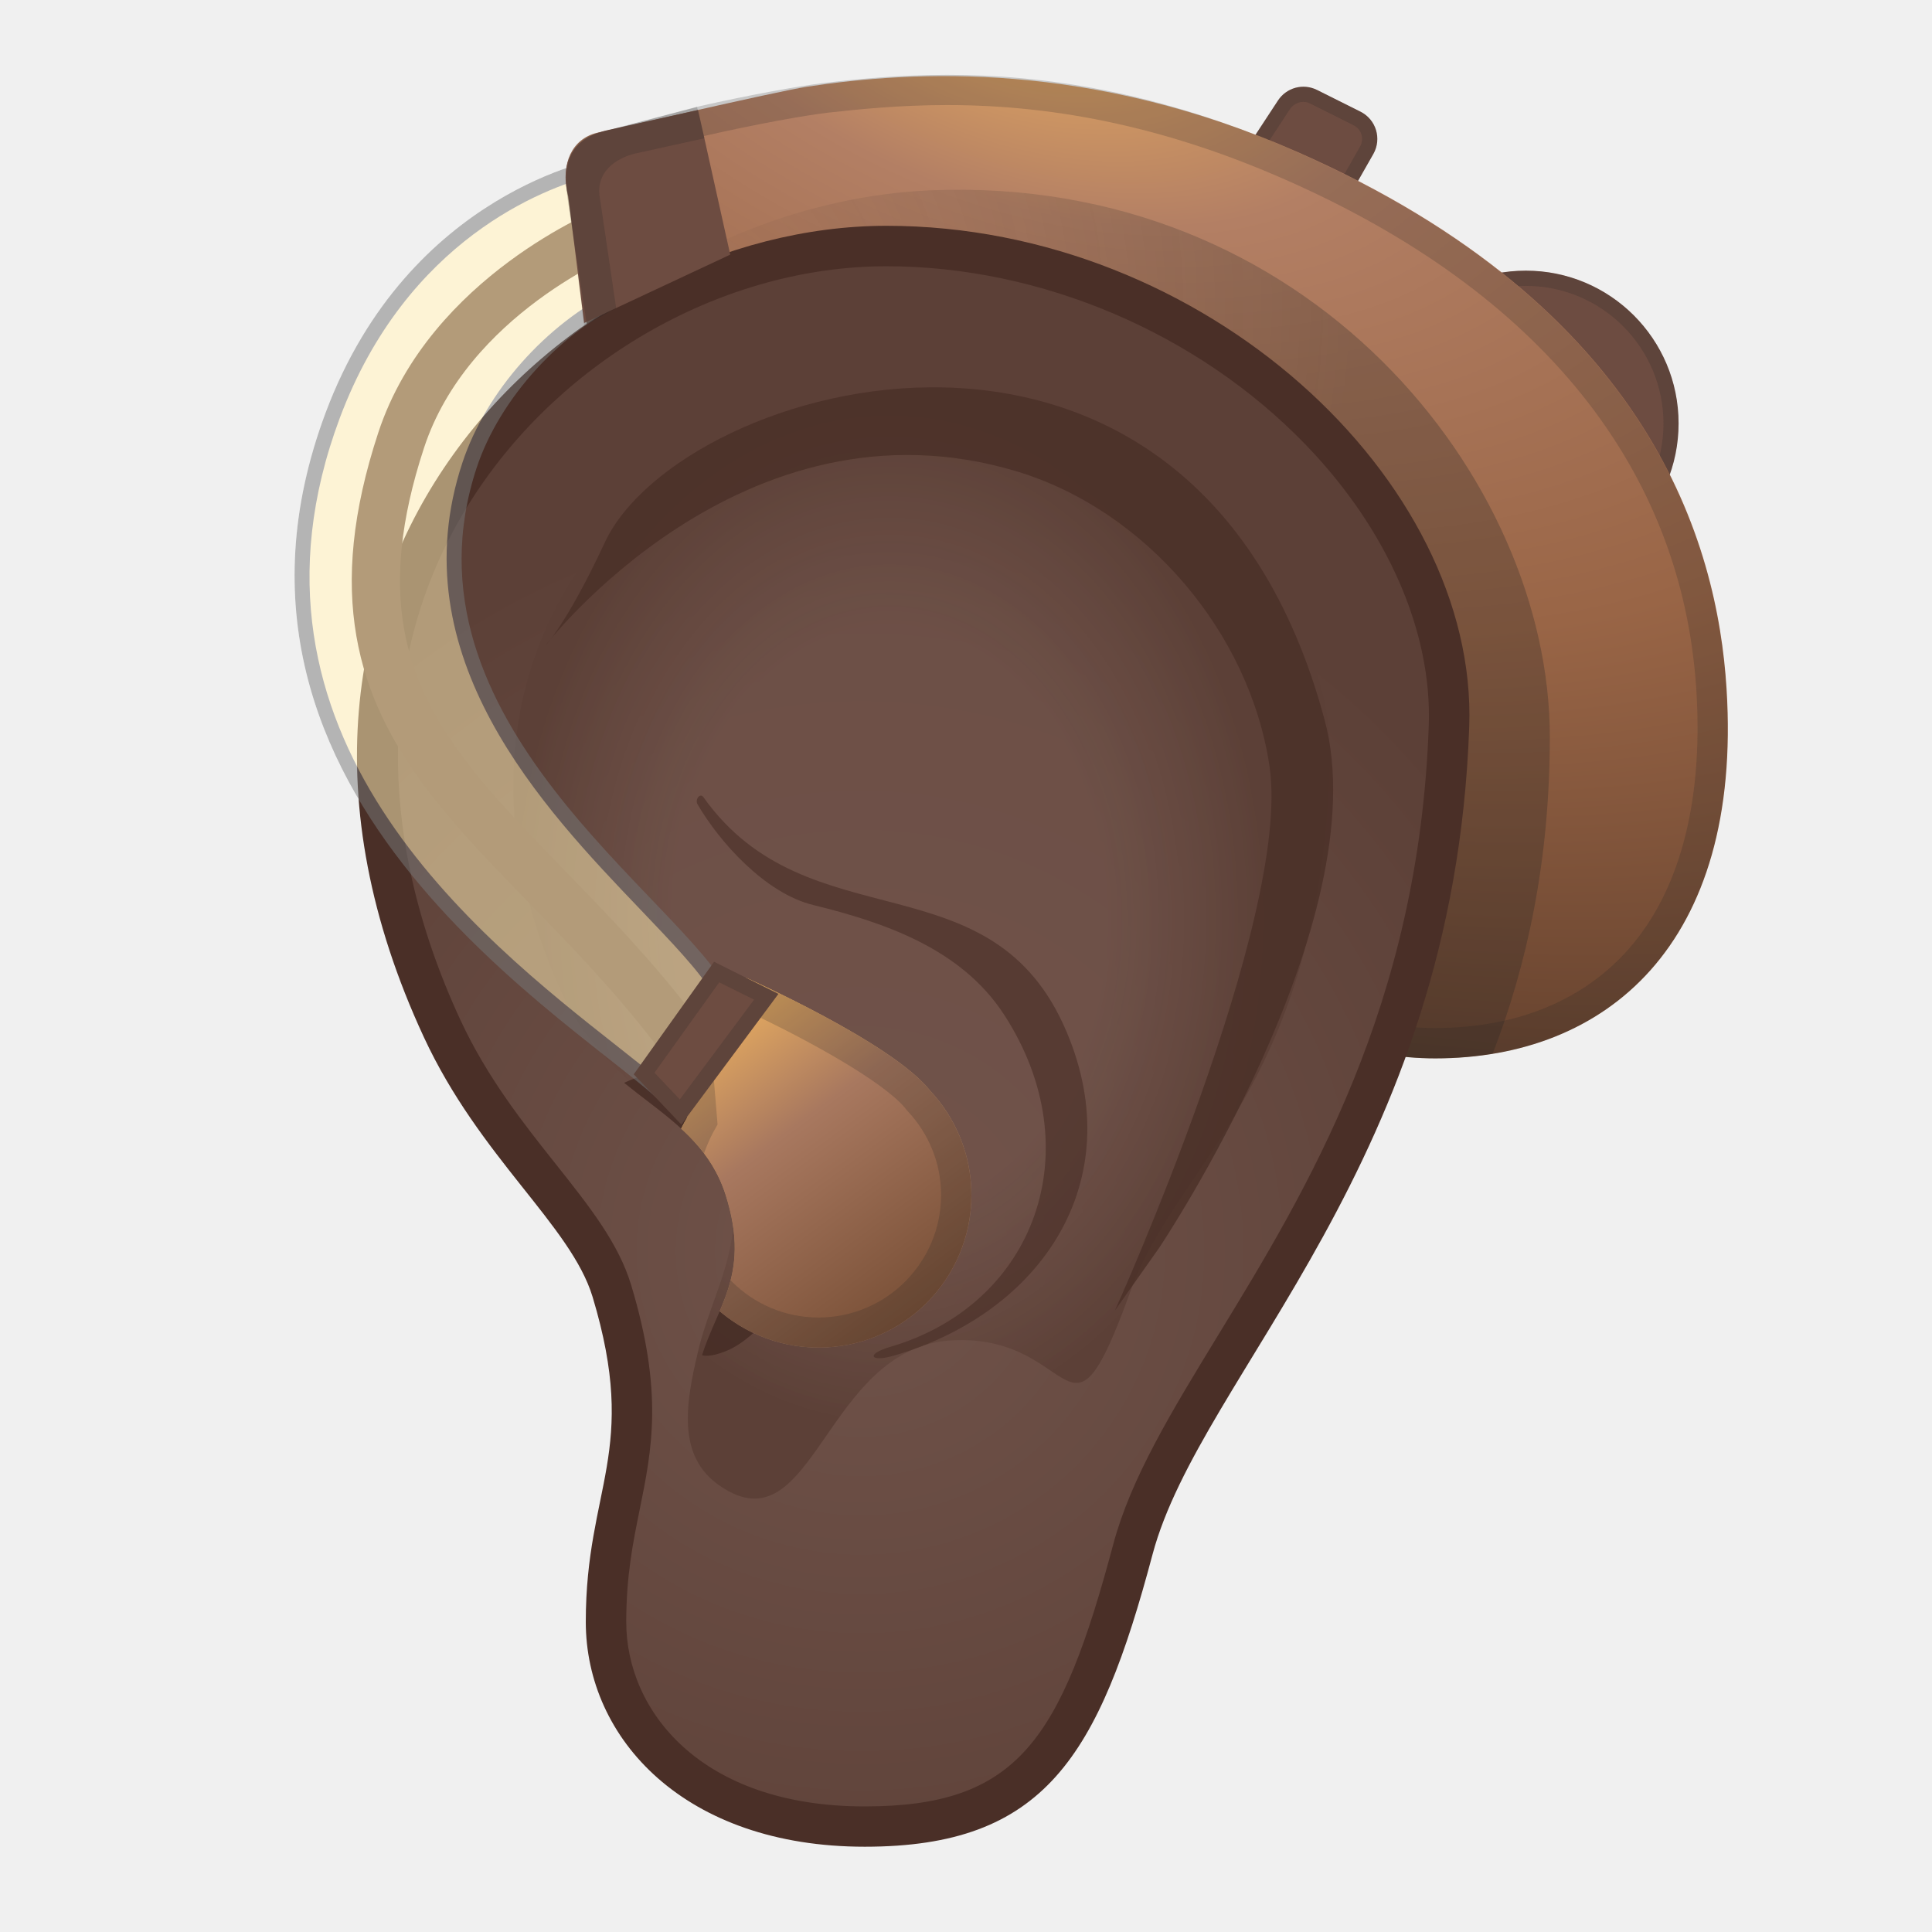
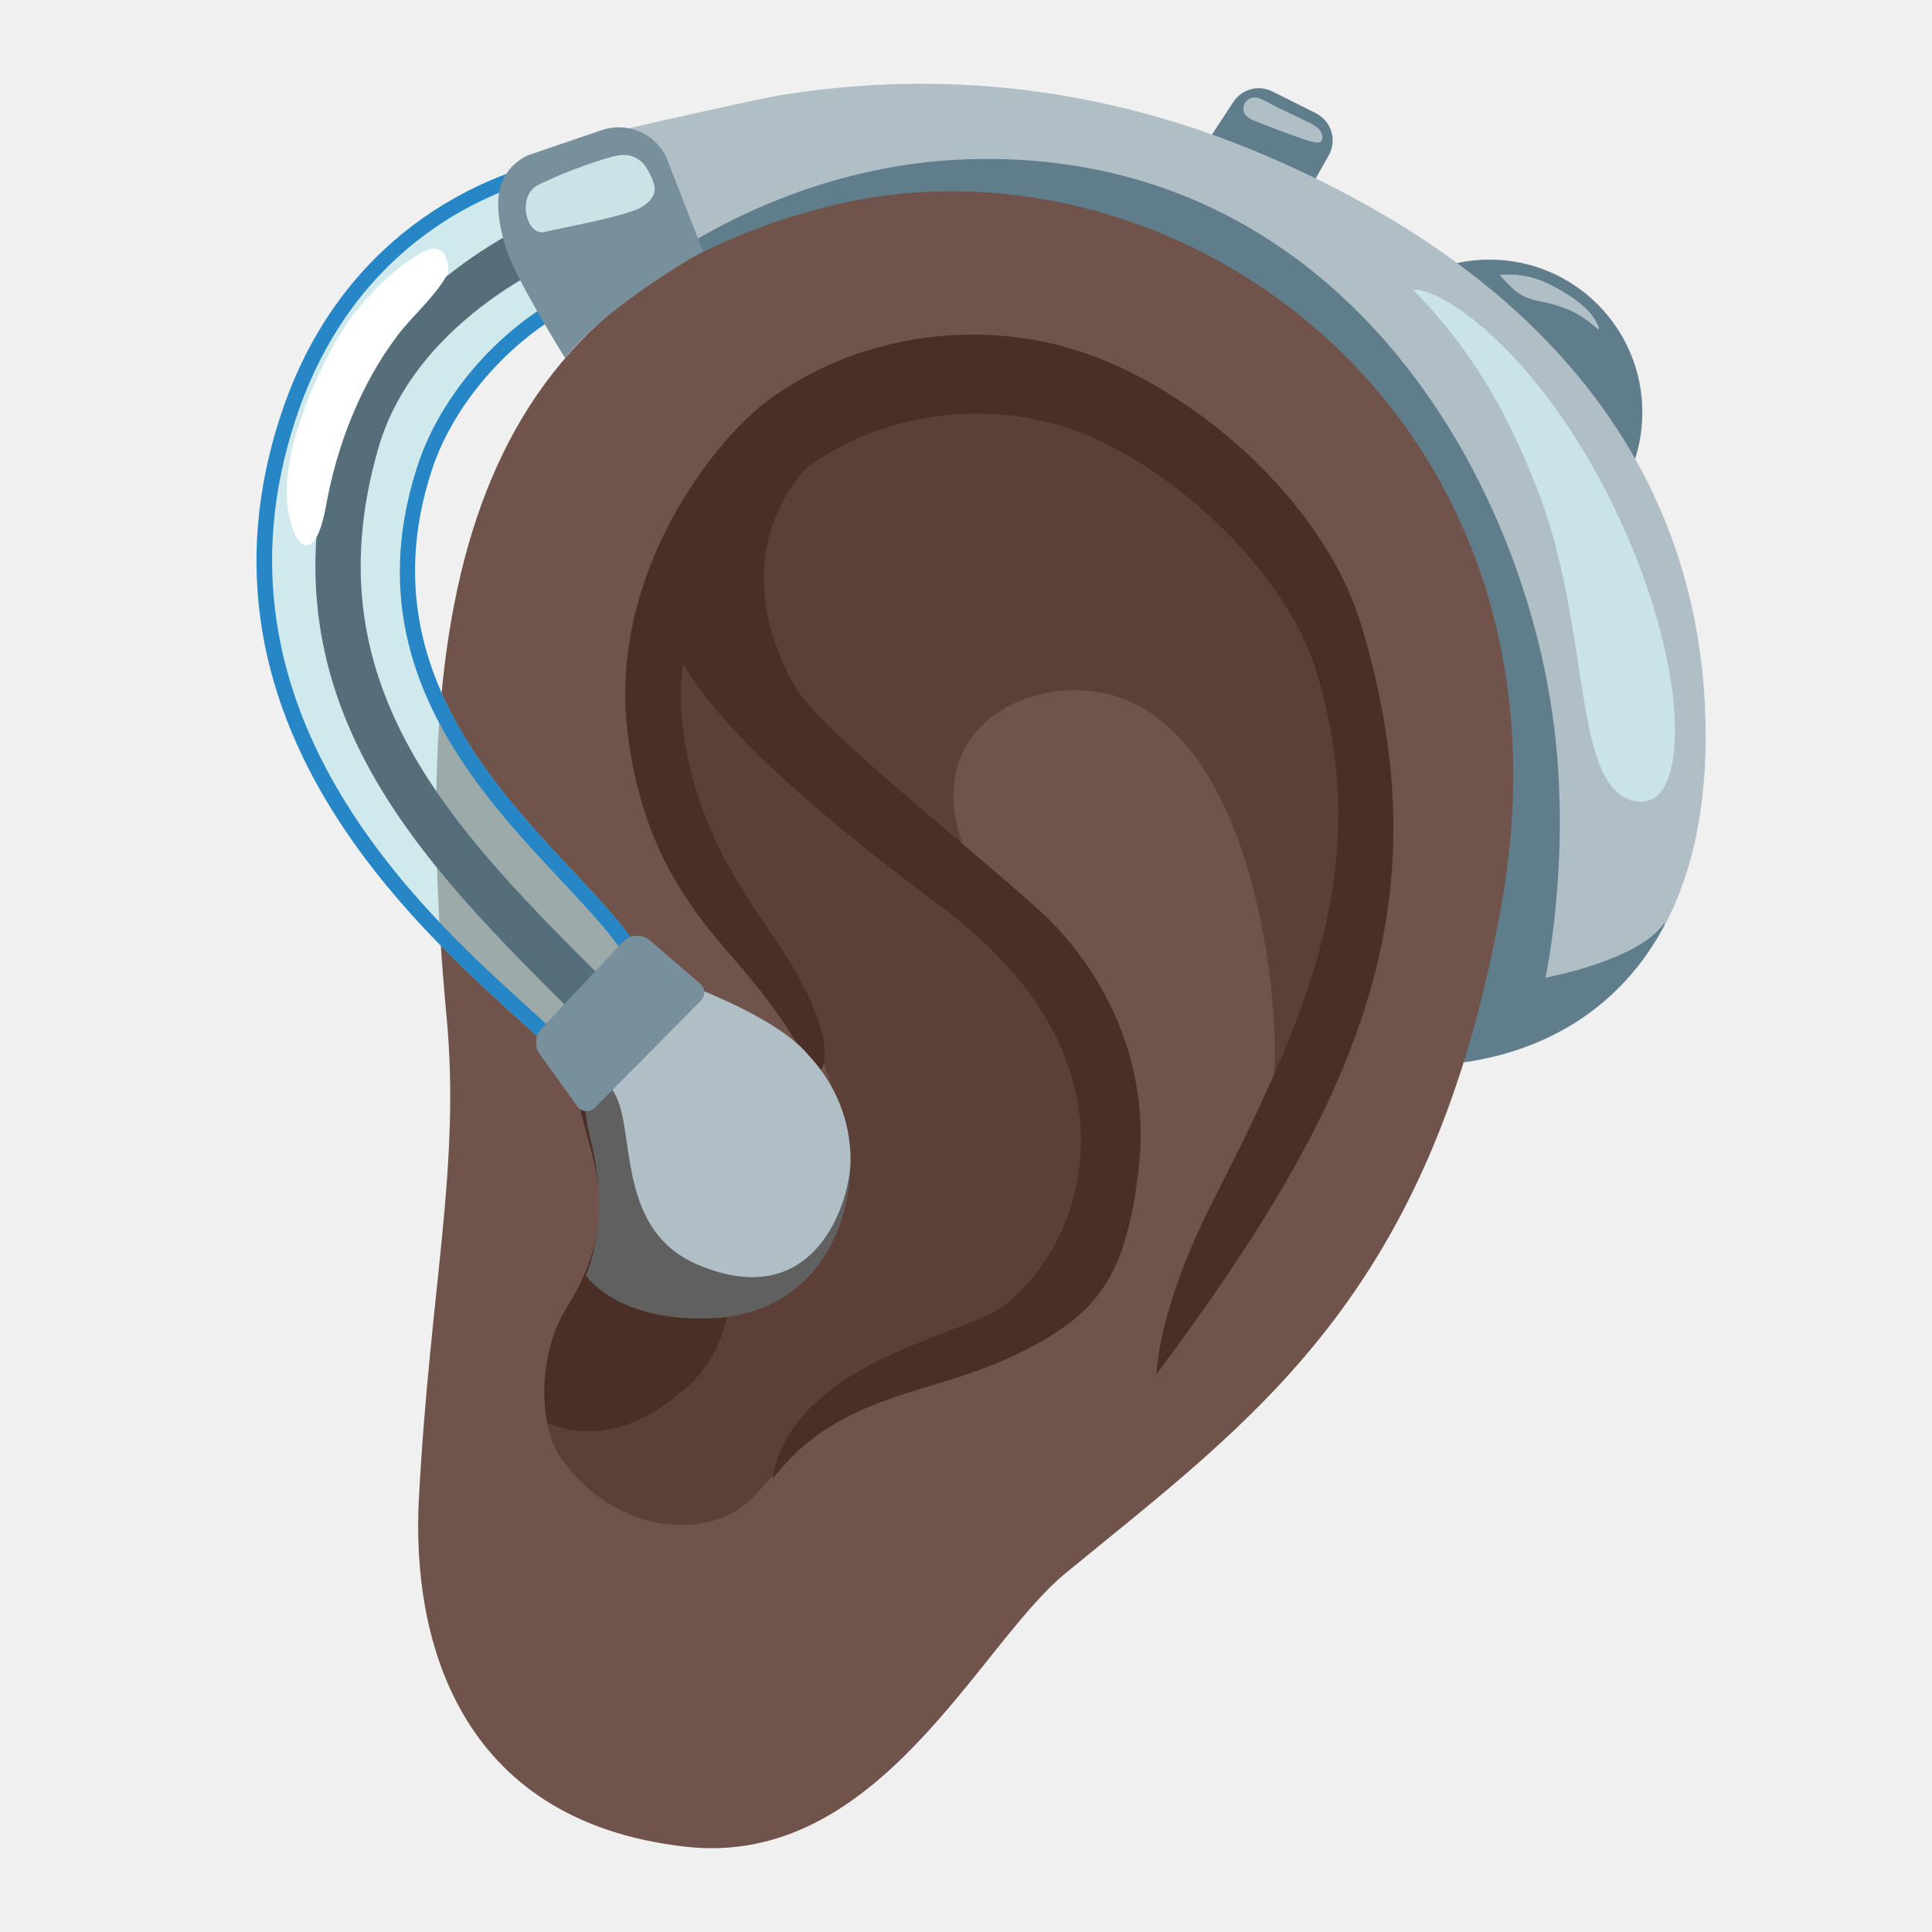
- <svg xmlns="http://www.w3.org/2000/svg" xmlns:xlink="http://www.w3.org/1999/xlink" enable-background="new 0 0 128 128" viewBox="0 0 128 128">
-   <path d="m44.12 73.31c-5.32-5.33-32.14-20.31-22.55-45.96 5.51-14.74 18.29-16.87 18.29-16.87l2.07 9.3c-4.75 2.03-8.85 6.68-10.34 11.17-5.57 16.79 13.59 28.51 16.79 34.9l-4.26 7.46z" fill="#fff" />
-   <g opacity=".54">
-     <path d="m44.12 73.31c-5.32-5.33-32.14-20.31-22.55-45.96 5.51-14.74 18.29-16.87 18.29-16.87l2.07 9.3c-4.75 2.03-8.85 6.68-10.34 11.17-5.57 16.79 13.59 28.51 16.79 34.9l-4.26 7.46z" fill="#fff" />
+ <svg xmlns="http://www.w3.org/2000/svg" version="1.1" id="emoji_x5F_u1f9bb" x="0px" y="0px" viewBox="0 0 128 128" style="enable-background:new 0 0 128 128;" xml:space="preserve">
+   <circle style="fill:#607D8B;" cx="98.69" cy="27.32" r="10.12" />
+   <path style="fill:#607D8B;" d="M79.23,17.11L79.23,17.11c-2.04-1.18-1.67-3.78-0.49-5.82l2.97-4.53c0.56-0.86,1.67-1.16,2.59-0.7  l2.88,1.44c1.03,0.52,1.42,1.79,0.85,2.8l-2.98,5.25C83.88,17.59,81.27,18.29,79.23,17.11z" />
+   <path style="fill:#B0BEC5;" d="M84.47,10.57c-13.71-6.03-25.35-5.4-32.5-4.31c-1.96,0.3-13.58,2.99-13.58,2.99  c-1.8,0.27-2.59,1.82-2.33,3.61l1.4,9.51c0.27,1.8,1.5,2.94,3.29,2.68l3.96-0.59l-0.02,5.88l29.27,25.1  c2.29,8.73,10.22,15.19,19.67,15.19c11.24,0,20.36-7.45,19.29-24.49C112.32,36.51,107.9,20.88,84.47,10.57z" />
+   <path style="fill:#607D8B;" d="M102.39,64.77c0,0,1.59-7.23,0.66-15.88C101.23,31.92,88.77,9.5,63.69,10.57  c-8.02,0.34-16.46,3.61-23.13,9.21c0.29,1.77,36.93,33.09,36.93,33.09c1.1,4.2,13.91,17.74,16.13,17.74  c7.04,0,13.25-2.92,16.64-9.29c0-0.05,0-0.1,0-0.16C108.54,63.66,102.39,64.77,102.39,64.77z" />
+   <path style="fill:#C9E3E6;" d="M106.99,52.33c-2.63-2.6-1.94-11.9-5.24-20.18c-2.06-5.17-4.27-8.97-8.14-12.97  c2.1-0.07,8.14,4.24,12.88,13.53s5.49,17.94,3.33,19.99c-0.72,0.68-1.97,0.46-2.69-0.22C107.08,52.43,107.04,52.38,106.99,52.33z" />
+   <path style="fill:#70534A;" d="M54.58,13.75c23.03-6,50.65,13.56,44.91,46.11c-4.6,26.05-16.46,34.14-28.93,44.4  c-5.77,4.75-12.36,19.53-25.13,18.09c-15.34-1.72-18.14-14.15-17.68-22.98c0.73-13.96,2.77-22.02,1.84-31.97  C27.02,39.84,30.85,19.93,54.58,13.75z" />
+   <path style="fill:#5C4037;" d="M72.91,79.73c-2.11,8.54-8,9.09-13.67,11.86c-4.38,2.14-5.93,3.84-9.21,7.47  c-2.85,3.15-9.36,2.71-12.95-2.59c-1.23-1.81-1.64-6.45,0.5-9.87c4.72-7.56,0.07-11.61,0.81-15.41c0.8-4.06,4.74-4.36,7.26-2.82  c5.28,3.22,8.46,11.5,9.28,9.54c4.38-10.53-17.06-22.91-9.37-40.88c5.11-11.93,16.12-15.37,27.62-10.12  C84.5,32.08,92.61,42.93,91.69,55.9c-0.44,6.17-3.17,12.16-7.55,16.53c0.94-0.94,0.35-21.3-9.04-25.84  c-4.19-2.02-10.21-0.42-11.61,4.02c-0.87,2.77,0.17,5.81,1.73,8.26c1.56,2.45,3.63,4.55,5.13,7.05  C73.11,70.5,73.97,75.46,72.91,79.73z" />
+   <path style="fill:#4A2F27;" d="M39.07,69.4c-0.31,0.49-0.55,1.08-0.69,1.79c-0.74,3.79,3.9,7.84-0.81,15.41  c-1.52,2.44-1.74,5.48-1.31,7.69c2.34,0.91,5.57,0.98,9.37-2.49c2.42-2.2,3.19-5.81,2.68-8.96C46.99,74.76,42.99,74.22,39.07,69.4z" />
+   <path style="fill:#4A2F27;" d="M76.63,91.03C90.06,73.02,95.78,59.99,90.18,41.4c-2.47-8.22-11.2-15.8-18.89-18.2  c-6.9-2.16-14.72-0.88-20.41,3.33c-3.56,2.63-10.52,11.43-9.32,21.84c0.96,8.39,4.76,12.49,7.43,15.59  c4.16,4.81,4.72,7.29,5.07,7.24c0.44-0.07,1.81-2.04-2.28-8.33c-2.07-3.18-5.74-7.69-6.57-14.91c-0.16-1.41-0.12-2.73,0.05-4  c1.91,3.46,7.14,8.72,17,16.03c15.48,11.47,8.31,25.03,2.86,27.29c-3.96,1.64-8.06,2.78-11.25,5.81c-1.37,1.3-2.43,3-2.67,4.87  c4.53-5.83,10.52-5.41,16.42-8.36c5.06-2.53,7-4.94,7.83-12.24c0.67-5.89-1.42-11.56-5.42-15.9c-2.69-2.91-15.29-12.59-17.25-15.82  c-2.34-3.86-3.62-9.78,0.58-14.59c4.77-3.53,11.33-4.59,17.13-2.78c6.52,2.04,14.61,9.24,16.74,16.28  c3.88,12.89-0.66,22.83-6.89,35.06C76.66,86.86,76.63,91.03,76.63,91.03z" />
+   <path style="fill:#606060;" d="M53.58,69.93c-2.54-3.16-11.2-5.83-11.2-5.83c-0.52,0.65-3.27,4.38-3.52,6.1  c-0.25,1.73-0.19,3.53,0.24,5.2c1.45,5.56-0.29,9.09-0.29,9.09s2.12,3.25,8.72,2.82c5.57-0.37,8.82-4.84,8.82-10.43  C56.36,74.2,55.3,71.76,53.58,69.93z" />
+   <path style="fill:#B0BEC5;" d="M53.58,69.93c-2.54-3.16-11.2-5.83-11.2-5.83c-0.52,0.65-1.04,1.3-1.56,1.94  c-0.92,1.14-2.34,2.24-1.73,3.86c0.32,0.84,0.88,1.56,1.44,2.26c1.73,2.19,0.02,9.21,5.68,11.62c7.89,3.36,10.14-4.32,10.14-6.91  C56.36,74.2,55.3,71.76,53.58,69.93z" />
+   <g style="opacity:0.6;">
+     <path style="fill:#B9E4EA;" d="M36.66,69.68c-5.32-5.32-25.47-19.76-18.04-42.23c4.94-14.94,18.29-16.87,18.29-16.87l2.07,9.3   c-4.75,2.03-8.85,6.68-10.34,11.17c-5.57,16.79,10.82,26.08,14.02,32.47L36.66,69.68z" />
  </g>
-   <circle cx="101.09" cy="28.05" r="10.12" fill="#6D4C41" />
-   <path d="m82.19 17.01c-2.04-1.18-1.67-3.78-0.49-5.82l2.97-4.53c0.56-0.86 1.67-1.16 2.59-0.7l2.88 1.44c1.03 0.52 1.42 1.79 0.85 2.8l-2.99 5.25c-1.17 2.04-3.78 2.74-5.81 1.56z" fill="#6D4C41" />
-   <g opacity=".2">
-     <path d="m101.09 18.94c5.03 0 9.12 4.09 9.12 9.12s-4.09 9.12-9.12 9.12-9.12-4.09-9.12-9.12 4.09-9.12 9.12-9.12m0-1c-5.59 0-10.12 4.53-10.12 10.12s4.53 10.12 10.12 10.12 10.12-4.53 10.12-10.12-4.54-10.12-10.12-10.12z" fill="#212121" />
+   <path style="fill:none;stroke:#546E7A;stroke-width:3;stroke-miterlimit:10;" d="M37.44,15.38c0,0-11,4.15-13.81,13.88  c-5.02,17.36,6.2,27.64,16.93,38.31" />
+   <g>
+     <path style="fill:#2686C6;" d="M36.15,11.76l1.68,7.56c-4.56,2.23-8.57,6.73-10.13,11.43c-4.28,12.9,3.72,21.44,9.56,27.67   c1.75,1.87,3.29,3.51,4.17,4.94l-4.78,4.91c-0.49-0.46-1.06-0.98-1.68-1.54c-7.06-6.4-21.75-19.71-15.38-38.96   C23.57,15.67,33.13,12.48,36.15,11.76 M36.91,10.58c0,0-13.35,1.93-18.29,16.87c-7.43,22.47,12.71,36.9,18.04,42.23l6-6.16   c-3.19-6.39-19.59-15.67-14.02-32.47c1.49-4.49,5.59-9.14,10.34-11.17L36.91,10.58L36.91,10.58z" />
  </g>
-   <g opacity=".2">
-     <path d="m86.35 6.75c0.16 0 0.31 0.04 0.45 0.11l2.88 1.44c0.25 0.13 0.44 0.34 0.52 0.61s0.05 0.55-0.09 0.8l-2.98 5.24c-0.58 1.01-1.66 1.63-2.83 1.63-0.57 0-1.13-0.15-1.63-0.44-0.63-0.36-0.94-0.93-0.95-1.74-0.01-0.79 0.28-1.77 0.81-2.69l2.95-4.51c0.21-0.28 0.53-0.45 0.87-0.45m0-1c-0.66 0-1.3 0.33-1.69 0.91l-2.97 4.53c-1.18 2.04-1.54 4.64 0.49 5.82 0.67 0.39 1.4 0.57 2.13 0.57 1.47 0 2.9-0.76 3.69-2.13l2.98-5.25c0.57-1.01 0.18-2.28-0.85-2.8l-2.88-1.44c-0.29-0.14-0.6-0.21-0.9-0.21z" fill="#212121" />
-   </g>
-   <radialGradient id="h" cx="66.187" cy="-2.505" r="117.44" gradientTransform="matrix(.9174 .398 -.2224 .5127 4.9115 -27.565)" gradientUnits="userSpaceOnUse">
-     <stop stop-color="#EDB161" offset="0" />
-     <stop stop-color="#B37F64" offset=".231" />
-     <stop stop-color="#996546" offset=".584" />
-     <stop stop-color="#613F2C" offset="1" />
-   </radialGradient>
-   <path d="m85.94 10.06c-13.71-6.03-25.35-5.4-32.5-4.31-1.96 0.3-13.58 2.99-13.58 2.99-1.8 0.27-2.59 1.82-2.33 3.61l1.4 9.51c0.27 1.8 1.5 2.94 3.29 2.68l3.96-0.59-0.02 5.88 29.27 25.1c2.29 8.73 10.22 15.19 19.67 15.19 11.24 0 20.36-7.45 19.29-24.49-0.6-9.63-5.02-25.26-28.45-35.57z" fill="url(#h)" />
-   <g opacity=".27">
-     <radialGradient id="g" cx="45.835" cy="20.047" r="43.829" gradientUnits="userSpaceOnUse">
-       <stop stop-color="#212121" stop-opacity="0" offset=".002" />
-       <stop stop-color="#212121" offset="1" />
-     </radialGradient>
-     <path d="m61.63 12.61c-8.02 0.34-16.46 3.61-23.13 9.21 0.29 1.77 1.95 2.98 3.72 2.71l3.96-0.59-0.02 5.88 29.27 25.1c2.29 8.73 10.22 15.19 19.67 15.19 1.3 0 2.57-0.11 3.8-0.31 2.26-5.87 3.78-12.73 3.78-20.98 0-17.07-15.97-37.27-41.05-36.21z" fill="url(#g)" />
-   </g>
-   <g opacity=".2">
-     <path d="m62.76 6.96c7.51 0 14.83 1.61 22.37 4.93 16.92 7.44 26.34 19.15 27.26 33.86 0.47 7.59-1.19 13.63-4.8 17.47-3.01 3.2-7.33 4.89-12.5 4.89-8.33 0-15.62-5.63-17.73-13.7l-0.16-0.6-0.47-0.41-28.57-24.5 0.02-4.95 0.01-2.33-2.3 0.34-3.96 0.59c-0.03 0-0.06 0.01-0.1 0.01-0.49 0-1.04-0.7-1.15-1.42l-1.17-9.09c-0.06-0.43-0.02-0.81 0.12-1.05 0.07-0.12 0.19-0.24 0.52-0.29l0.11-0.02 0.1-0.03 6.29-1.65c3.35-0.77 6.64-1.36 8.16-1.54 2.05-0.23 4.8-0.51 7.95-0.51m0-2c-3.09 0-5.81 0.26-8.19 0.54-1.64 0.2-5.05 0.81-8.4 1.58l-6.32 1.66c-1.8 0.27-2.59 1.82-2.33 3.61l1.16 9.05c0.25 1.66 1.52 3.17 3.13 3.17 0.13 0 0.26-0.01 0.39-0.03l3.96-0.59-0.02 5.88 29.27 25.1c2.29 8.73 10.22 15.19 19.67 15.19 11.24 0 20.36-7.45 19.29-24.49-0.6-9.62-5.02-25.25-28.45-35.56-9.16-4.05-16.89-5.11-23.16-5.11z" fill="#212121" />
-   </g>
-   <radialGradient id="f" cx="57.074" cy="82.893" r="65.735" gradientUnits="userSpaceOnUse">
-     <stop stop-color="#70534A" offset=".009" />
-     <stop stop-color="#5C4037" offset=".761" />
-   </radialGradient>
-   <path d="m57.29 121.01c-11.77 0-17.14-7.03-17.14-13.56 0-3.19 0.47-5.49 0.92-7.71 0.78-3.82 1.51-7.43-0.53-14.21-0.77-2.54-2.62-4.88-4.77-7.59-2.17-2.73-4.63-5.83-6.47-9.8-5.98-12.88-5.69-25.58 0.81-35.76 6.24-9.77 17.47-16.09 28.62-16.09 10.6 0 21.34 4.57 28.74 12.24 5.73 5.94 8.76 12.89 8.53 19.57-0.67 18.94-8.16 31.22-14.17 41.09-3.03 4.97-5.65 9.26-6.77 13.44-3.45 12.96-6.68 18.38-17.77 18.38z" fill="url(#f)" />
-   <path d="m58.73 17.64c10.24 0 20.63 4.42 27.78 11.83 5.4 5.59 8.37 12.37 8.15 18.59-0.65 18.59-8.04 30.71-13.98 40.44-3.09 5.06-5.75 9.43-6.92 13.8-3.48 13.04-6.35 17.38-16.48 17.38-10.85 0-15.79-6.33-15.79-12.22 0-3.05 0.45-5.28 0.89-7.44 0.81-3.99 1.58-7.76-0.56-14.87-0.84-2.79-2.77-5.22-5-8.03-2.12-2.67-4.53-5.7-6.31-9.53-5.77-12.45-5.51-24.7 0.73-34.48 6-9.4 16.79-15.47 27.49-15.47m0-2.68c-21.12 0-45.17 22.46-30.65 53.75 3.71 8 9.74 12.47 11.18 17.21 3.1 10.28-0.45 12.59-0.45 21.53 0 7.75 6.56 14.9 18.48 14.9s15.5-5.96 19.07-19.37c3.2-12.01 19.97-25.93 20.98-54.83 0.58-16.31-17.48-33.19-38.61-33.19z" fill="#4A2F27" />
-   <radialGradient id="e" cx="58.929" cy="60.833" r="28.89" gradientTransform="matrix(1 0 0 1.345 0 -20.989)" gradientUnits="userSpaceOnUse">
-     <stop stop-color="#70534A" stop-opacity=".8" offset=".498" />
-     <stop stop-color="#5C4037" offset=".868" />
-   </radialGradient>
-   <path d="m88.12 50.59c0.42-12.11-12.84-24.66-28.35-24.66s-33.17 16.69-22.51 39.94c2.73 5.94 9.27 8.67 10.81 12.39 1.54 3.71-0.9 7.43-1.79 11.14-0.91 3.75-1.39 7.1 1.4 9.03 6.26 4.34 6.92-9.2 15.42-9.63 8.35-0.43 7.57 8.42 11.78-3.21 3.13-8.69 12.49-13.52 13.24-35z" fill="url(#e)" />
-   <g opacity=".8">
-     <path d="m46.6 52.81c-0.21-0.3-0.57 0.15-0.39 0.47 1.42 2.45 4.46 5.9 7.67 6.68 4.73 1.16 9.8 2.89 12.64 7.26 5.8 8.92 2.09 19.2-7.56 22.02-1.61 0.47-1.33 1.04 0.28 0.57 9.76-2.85 15.59-11.53 11.45-21.39-4.93-11.78-17.13-5.81-24.09-15.61z" fill="#4A2F27" opacity=".8" />
-   </g>
-   <g opacity=".8">
-     <path d="m36.12 42.79s13.04-17.04 31.24-11.56c8.54 2.57 15.44 10.67 16.75 19.55 1.49 10.06-10.24 36.04-10.24 36.04l2.93-4.15s14.53-21.67 10.96-34.97c-8.66-32.33-42.69-22.5-47.69-11.76-2.51 5.39-3.95 6.85-3.95 6.85z" fill="#4A2F27" />
-   </g>
-   <defs>
-     <path id="d" d="m88.12 51.48c0.42-12.11-12.84-24.66-28.35-24.66s-33.17 16.69-22.51 39.94c2.73 5.94 8.96 6.64 10.81 12.39 1.79 5.6-0.86 7.62-1.75 11.34-0.91 3.75-1.43 6.91 1.36 8.83 6.26 4.34 6.92-9.2 15.42-9.63 8.35-0.43 7.57 8.42 11.78-3.21 3.13-8.68 12.49-13.52 13.24-35z" />
-   </defs>
-   <clipPath id="a">
-     <use xlink:href="#d" />
-   </clipPath>
-   <path d="m51.4 75.05c-1.43-2.32-5.97-5.67-10.5-3.07-2.17 1.24 3.84 15.37 5 17.16 0.23 0.37 0.35 1.1 2.18 0.38 1.61-0.63 3.73-2.78 4.31-5.21 0.7-2.91 0.82-6.34-0.99-9.26z" clip-path="url(#a)" fill="#442A23" opacity=".8" />
-   <g clip-path="url(#a)">
-     <linearGradient id="c" x1="38.006" x2="60.409" y1="57.35" y2="87.469" gradientUnits="userSpaceOnUse">
-       <stop stop-color="#EDB161" offset="0" />
-       <stop stop-color="#D1A263" offset=".344" />
-       <stop stop-color="#8D6E63" offset=".996" />
-     </linearGradient>
-     <path d="m61.59 72.23c-0.01-0.01-0.01-0.01-0.01-0.02-2.54-3.16-12.13-7.42-12.13-7.42l-4.26 5.32 0.32 3.94h0.01c-0.88 1.5-1.4 3.24-1.4 5.11 0 5.59 4.53 10.12 10.12 10.12s10.12-4.53 10.12-10.12c-0.01-2.69-1.06-5.12-2.77-6.93z" fill="url(#c)" />
-     <linearGradient id="b" x1="45.649" x2="60.264" y1="67.606" y2="87.286" gradientUnits="userSpaceOnUse">
-       <stop stop-color="#EDB161" offset="0" />
-       <stop stop-color="#A8785F" offset=".401" />
-       <stop stop-color="#784F36" offset="1" />
-     </linearGradient>
-     <path d="m61.59 72.23c-0.01-0.01-0.01-0.01-0.01-0.02-2.54-3.16-12.13-7.42-12.13-7.42l-4.26 5.32 0.32 3.94h0.01c-0.88 1.5-1.4 3.24-1.4 5.11 0 5.59 4.53 10.12 10.12 10.12s10.12-4.53 10.12-10.12c-0.01-2.69-1.06-5.12-2.77-6.93z" fill="url(#b)" />
-     <g opacity=".2">
-       <path d="m50.03 67.26c3.54 1.68 8.43 4.36 9.93 6.14l0.05 0.07 0.12 0.14c1.43 1.52 2.22 3.49 2.22 5.56 0 4.47-3.64 8.12-8.12 8.12s-8.12-3.64-8.12-8.12c0-2.08 1.12-4.11 1.13-4.13l0.3-0.54-0.05-0.61-0.26-3.14 2.8-3.49m-0.59-2.47-4.26 5.32 0.32 3.94s-1.39 2.45-1.39 5.11c0 5.59 4.53 10.12 10.12 10.12s10.12-4.53 10.12-10.12c0-2.69-1.06-5.12-2.77-6.94-0.01-0.01-0.01-0.01-0.01-0.02-2.54-3.15-12.13-7.41-12.13-7.41z" fill="#212121" />
-     </g>
-   </g>
-   <path d="m40.39 15.28s-10.65 4.26-13.81 13.88c-6.68 20.3 8 25.03 19.13 40.42" fill="none" stroke="#5D4037" stroke-miterlimit="10" stroke-width="3.194" />
-   <g opacity=".54">
-     <path d="m44 72.5c-0.84-0.77-2-1.68-3.41-2.79-9.27-7.3-26.52-20.88-18.55-42.19 4.75-12.7 15.12-15.88 17.44-16.45l1.87 8.42c-4.59 2.11-8.67 6.6-10.23 11.31-4.17 12.57 4.98 22.12 11.66 29.1 2.22 2.32 4.14 4.33 5.03 5.94l-3.81 6.66z" fill="#FCE8B2" />
-     <path d="m39.1 11.68 1.67 7.53c-4.56 2.23-8.57 6.73-10.13 11.43-4.26 12.85 5.39 22.93 11.77 29.6 2.08 2.18 3.91 4.08 4.82 5.6l-3.36 5.88c-0.8-0.69-1.8-1.48-2.97-2.4-9.17-7.22-26.23-20.65-18.39-41.62 4.45-11.89 13.63-15.23 16.59-16.02m0.76-1.2s-12.78 2.13-18.29 16.87c-9.59 25.65 17.23 40.63 22.55 45.96l4.26-7.45c-3.19-6.39-22.36-18.1-16.79-34.9 1.49-4.49 5.59-9.14 10.34-11.17l-2.07-9.31z" fill="#757575" />
-   </g>
-   <polygon points="41.99 71.18 45.14 74.5 51.57 65.85 47.31 63.72" fill="#6D4C41" />
-   <g opacity=".2">
-     <path d="m47.65 65.08 2.31 1.15-4.92 6.61-1.68-1.77 4.29-5.99m-0.34-1.36-5.32 7.45 3.15 3.33 6.43-8.65-4.26-2.13z" fill="#212121" />
-   </g>
-   <path d="m48.38 16.87-9.68 4.53-1.05-8.38c-0.53-1.96 0.06-3.87 2.66-4.41l5.94-1.32 2.13 9.58z" fill="#6D4C41" />
-   <g opacity=".2">
-     <path d="m38.88 21.5-1.27-8.3c-0.21-1.53-0.26-3.88 2.25-4.45l6.32-1.66 0.49 2.07-4.58 1.01s-2.57 0.5-2.38 2.72l1.11 7.52-1.94 1.09z" fill="#212121" />
-   </g>
+   <path style="fill:#78909C;" d="M46.57,16.64c-7.47,4.4-9.12,7.1-9.12,7.1s-3.45-5.52-3.99-7.48s-1.09-4.65,1.48-5.96l4.93-1.68  c1.66-0.57,3.48,0.19,4.26,1.76L46.57,16.64z" />
+   <path style="fill:#FFFFFF;" d="M29.66,18.12c-0.71,1.41-2.32,2.79-3.28,4.05c-2.46,3.21-4.07,7.35-4.78,11.34  c-0.56,3.15-1.57,3.1-2.11,1.75c-1-2.49-0.31-5.38,0.59-7.91c0.9-2.53,2.33-5.3,3.44-6.65c1.12-1.35,2.42-2.79,4.38-3.94  C29.66,15.74,29.82,17.8,29.66,18.12z" />
+   <path style="fill:#78909C;" d="M35.76,69.84l2.49,3.46c0.28,0.38,0.83,0.43,1.16,0.09l7.03-7.1c0.31-0.31,0.29-0.83-0.05-1.12  l-3.31-2.85c-0.54-0.46-1.35-0.42-1.83,0.1l-5.38,5.73C35.44,68.62,35.39,69.32,35.76,69.84z" />
+   <path style="fill:#C9E3E6;" d="M35.68,12.24c-1.49,0.73-0.8,3.41,0.39,3.13c1.19-0.28,4.45-0.86,6.07-1.47  c0.27-0.1,1.53-0.71,1.17-1.75c-0.55-1.62-1.39-2.14-2.74-1.77C39,10.81,37.14,11.53,35.68,12.24z" />
+   <path style="fill:#B0BEC5;" d="M105.9,21.84c0.07-0.11,0-0.26-0.08-0.37c-0.48-1.17-2.22-2.19-3.3-2.7c-1.27-0.6-2.4-0.63-3.17-0.55  c0.89,0.94,1.27,1.45,2.54,1.71C103.59,20.27,104.56,20.65,105.9,21.84z" />
+   <path style="fill:#B0BEC5;" d="M82.59,6.68c-0.21,0.21-0.28,0.57-0.14,0.83c0.14,0.27,0.45,0.41,0.73,0.52  c1.04,0.42,2.09,0.81,3.15,1.18c0.31,0.11,0.63,0.21,0.95,0.23c0.07,0,0.15,0,0.21-0.04c0.08-0.05,0.11-0.14,0.12-0.23  c0.03-0.25-0.1-0.5-0.28-0.67c-0.18-0.17-0.41-0.29-0.64-0.4c-0.79-0.38-1.59-0.77-2.38-1.15C83.8,6.7,83.13,6.15,82.59,6.68z" />
</svg>
